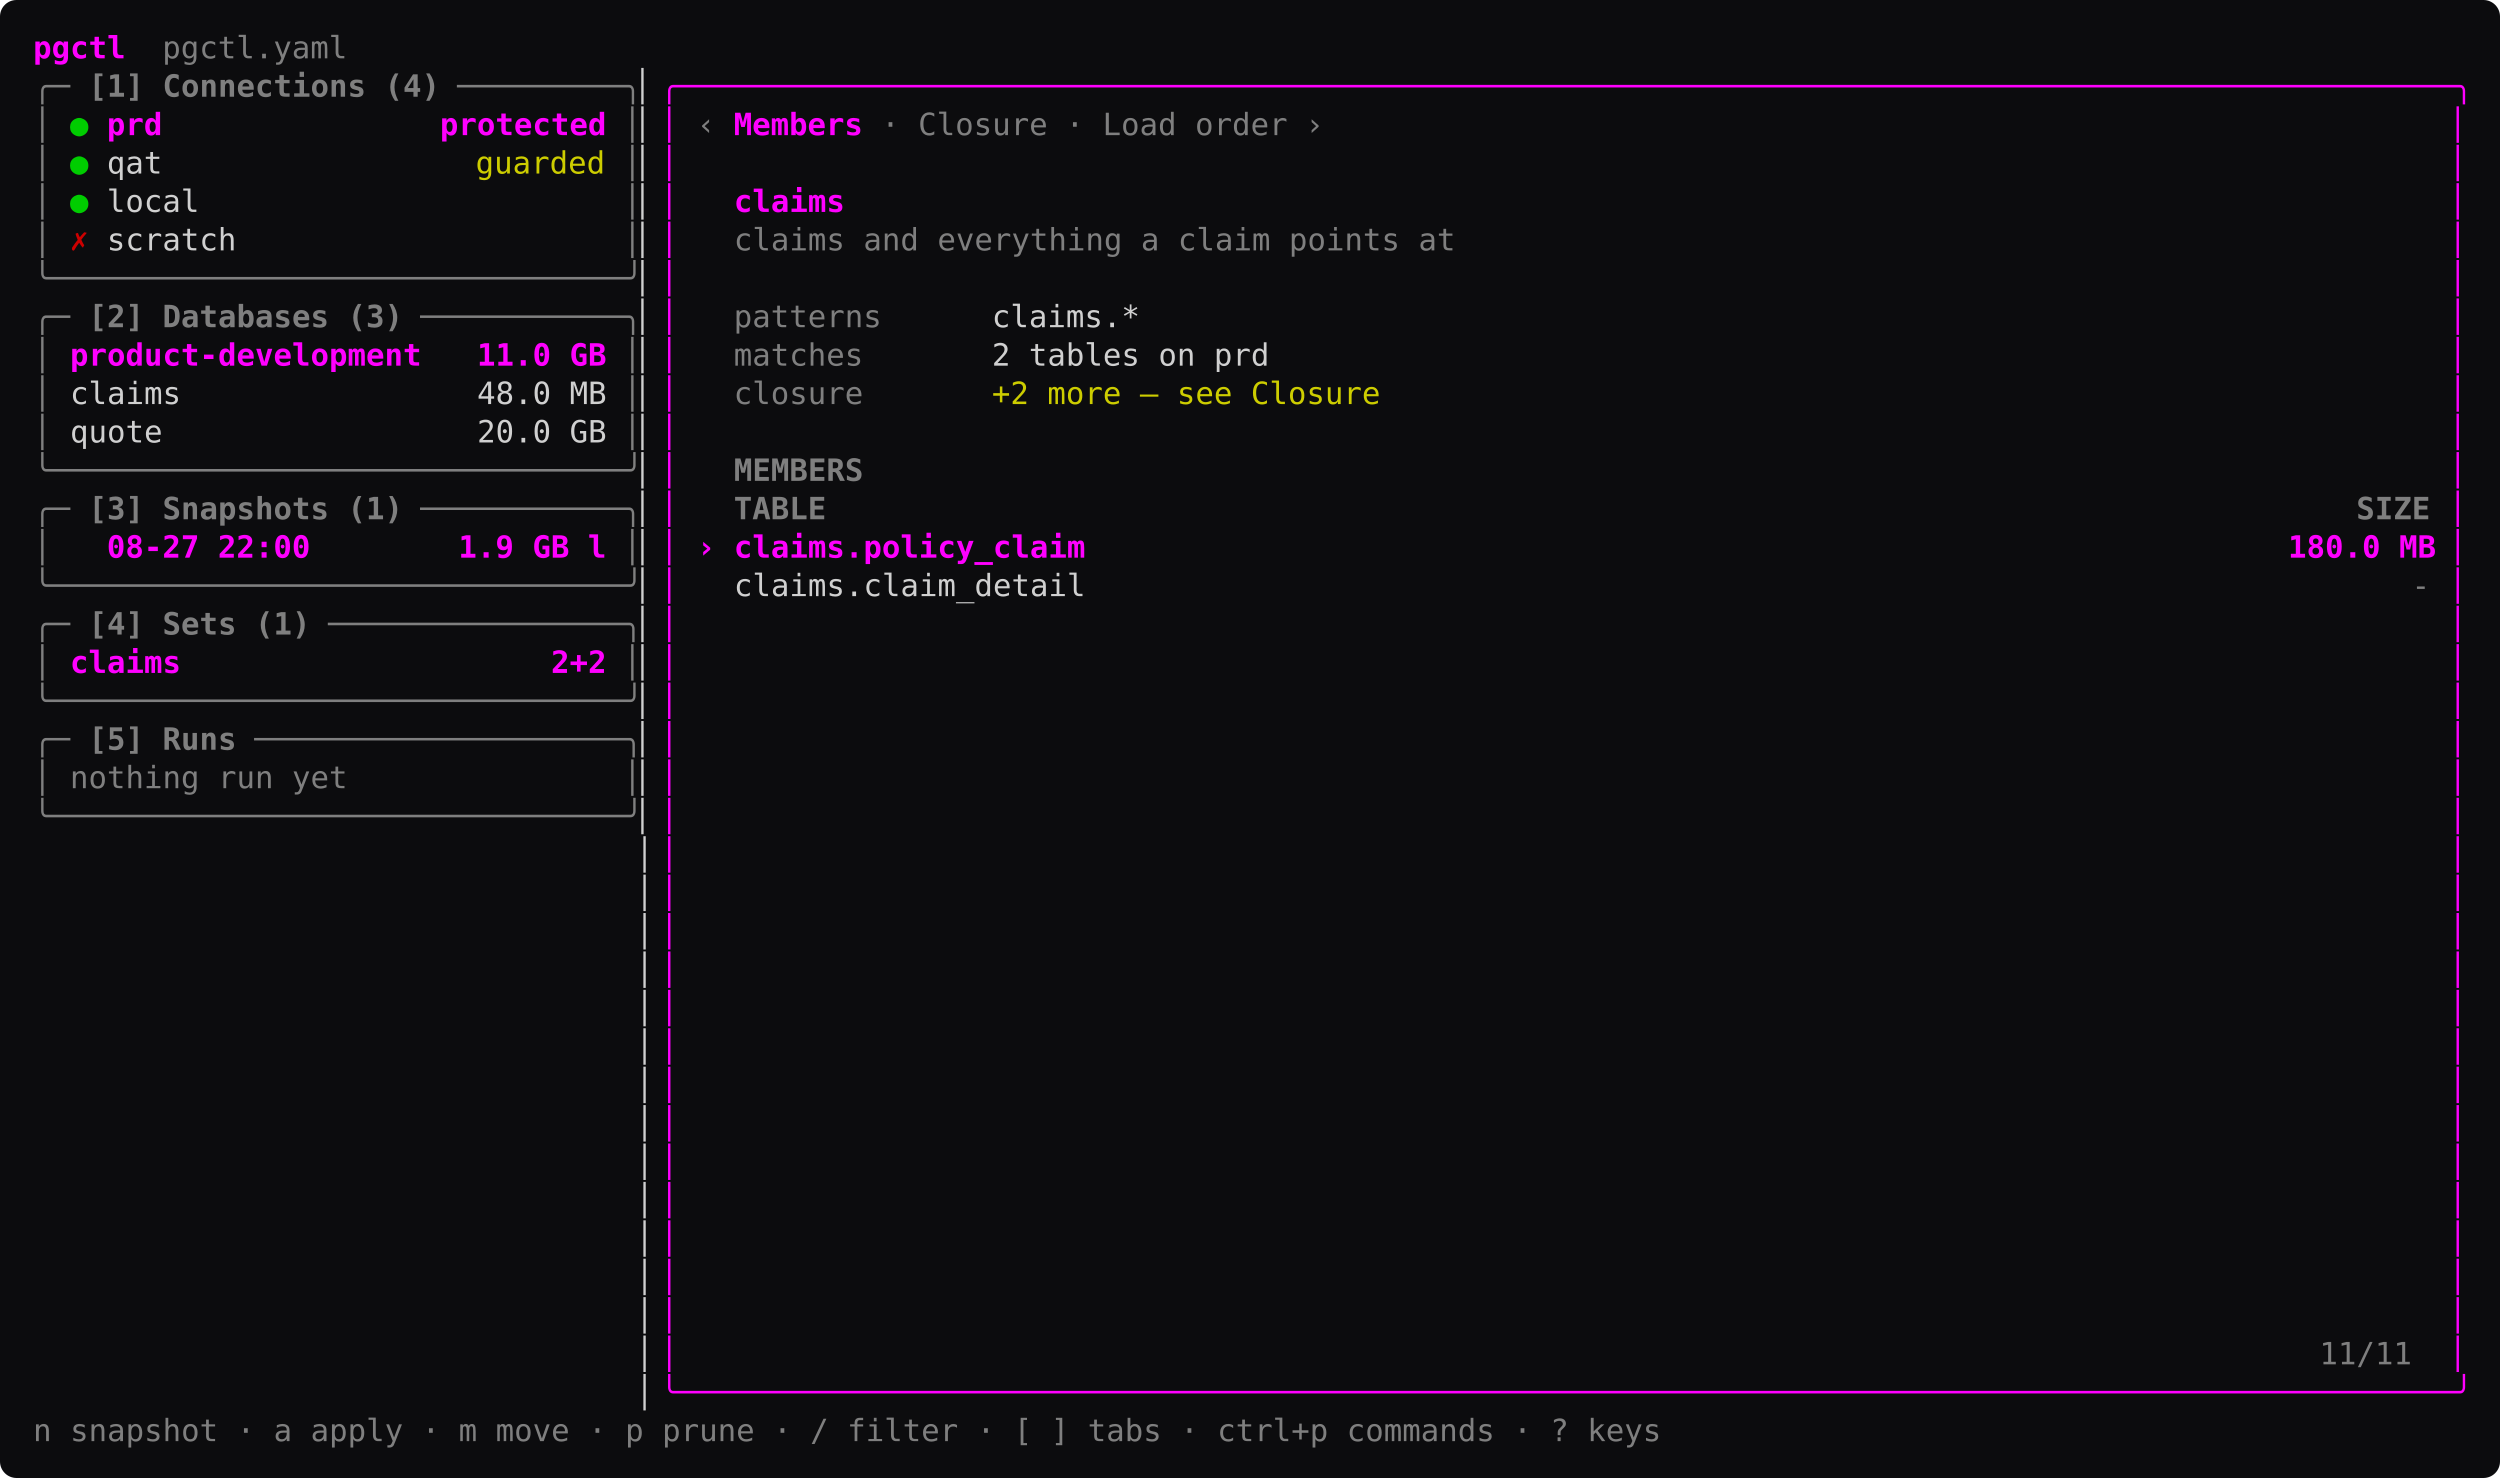
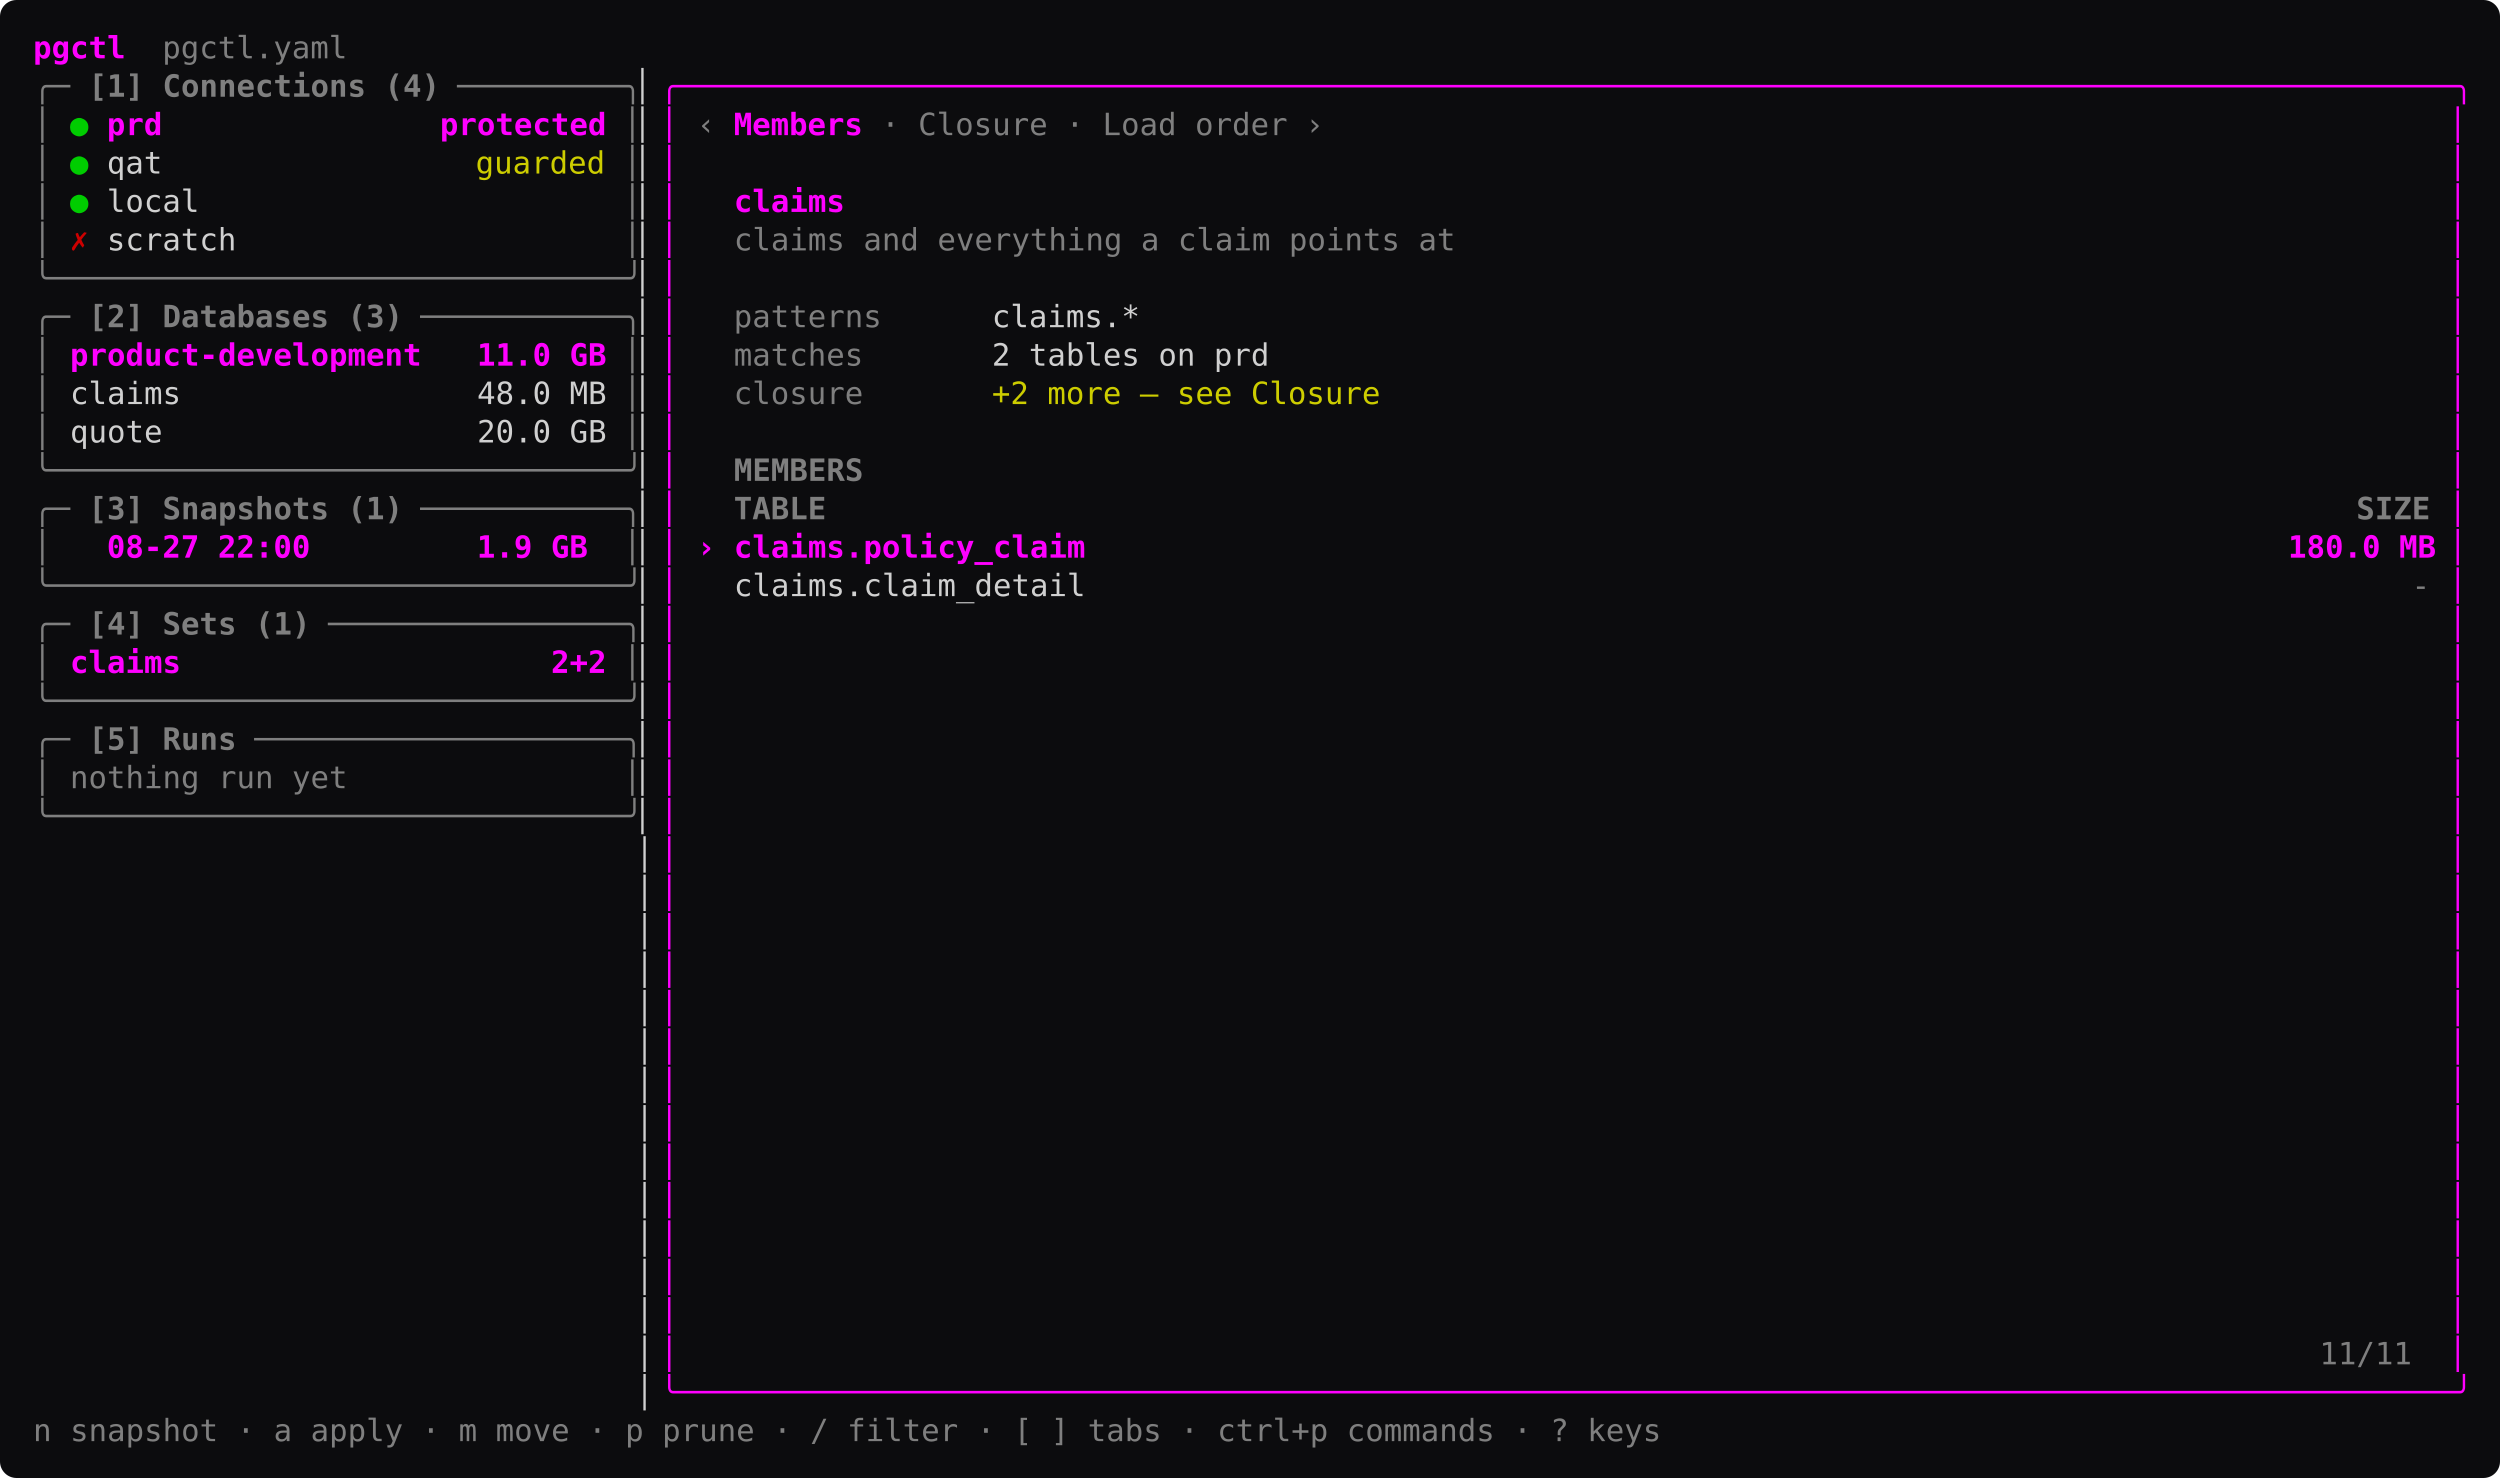
<svg xmlns="http://www.w3.org/2000/svg" width="1057.6" height="625.25" viewBox="0 0 1057.6 625.25" font-family="ui-monospace, 'SF Mono', SFMono-Regular, Menlo, Consolas, 'DejaVu Sans Mono', monospace" font-size="13" role="img">
  <rect width="1057.6" height="625.25" rx="7" fill="#0c0c0e" />
  <text x="14" y="24.68" textLength="39" lengthAdjust="spacing" fill="#ff00ff" font-weight="600" xml:space="preserve">pgctl</text>
  <text x="53" y="24.68" textLength="93.6" lengthAdjust="spacing" fill="#7f7f7f" xml:space="preserve">  pgctl.yaml</text>
  <text x="14" y="40.92" textLength="15.6" lengthAdjust="spacing" fill="#7f7f7f" xml:space="preserve">╭─</text>
  <text x="29.6" y="40.92" textLength="156" lengthAdjust="spacing" fill="#7f7f7f" font-weight="600" xml:space="preserve"> [1] Connections (4)</text>
  <text x="193.4" y="40.92" textLength="78" lengthAdjust="spacing" fill="#7f7f7f" xml:space="preserve">─────────╮</text>
  <text x="271.4" y="40.92" textLength="7.8" lengthAdjust="spacing" fill="#d0d0d0" xml:space="preserve">▏</text>
  <text x="279.2" y="40.92" textLength="764.4" lengthAdjust="spacing" fill="#ff00ff" xml:space="preserve">╭────────────────────────────────────────────────────────────────────────────────────────────────╮</text>
  <text x="14" y="57.17" textLength="7.8" lengthAdjust="spacing" fill="#7f7f7f" xml:space="preserve">│</text>
  <text x="29.6" y="57.17" textLength="7.8" lengthAdjust="spacing" fill="#00cd00" xml:space="preserve">●</text>
  <text x="45.2" y="57.17" textLength="210.6" lengthAdjust="spacing" fill="#ff00ff" font-weight="600" xml:space="preserve">prd               protected</text>
  <text x="263.6" y="57.17" textLength="7.8" lengthAdjust="spacing" fill="#7f7f7f" xml:space="preserve">│</text>
  <text x="271.4" y="57.17" textLength="7.8" lengthAdjust="spacing" fill="#d0d0d0" xml:space="preserve">▏</text>
  <text x="279.2" y="57.17" textLength="7.8" lengthAdjust="spacing" fill="#ff00ff" xml:space="preserve">│</text>
  <text x="294.8" y="57.17" textLength="7.8" lengthAdjust="spacing" fill="#7f7f7f" xml:space="preserve">‹</text>
  <text x="310.4" y="57.17" textLength="7.8" lengthAdjust="spacing" fill="#ff00ff" font-weight="600" xml:space="preserve">M</text>
  <text x="318.2" y="57.17" textLength="7.8" lengthAdjust="spacing" fill="#ff00ff" font-weight="600" xml:space="preserve">e</text>
  <text x="326" y="57.17" textLength="7.8" lengthAdjust="spacing" fill="#ff00ff" font-weight="600" xml:space="preserve">m</text>
  <text x="333.8" y="57.17" textLength="7.8" lengthAdjust="spacing" fill="#ff00ff" font-weight="600" xml:space="preserve">b</text>
  <text x="341.6" y="57.17" textLength="7.8" lengthAdjust="spacing" fill="#ff00ff" font-weight="600" xml:space="preserve">e</text>
  <text x="349.4" y="57.17" textLength="7.8" lengthAdjust="spacing" fill="#ff00ff" font-weight="600" xml:space="preserve">r</text>
  <text x="357.2" y="57.17" textLength="7.8" lengthAdjust="spacing" fill="#ff00ff" font-weight="600" xml:space="preserve">s</text>
  <text x="372.8" y="57.17" textLength="7.8" lengthAdjust="spacing" fill="#7f7f7f" xml:space="preserve">·</text>
  <text x="380.6" y="57.17" textLength="62.4" lengthAdjust="spacing" fill="#7f7f7f" xml:space="preserve"> Closure</text>
  <text x="450.8" y="57.17" textLength="7.8" lengthAdjust="spacing" fill="#7f7f7f" xml:space="preserve">·</text>
  <text x="458.6" y="57.17" textLength="85.8" lengthAdjust="spacing" fill="#7f7f7f" xml:space="preserve"> Load order</text>
  <text x="552.2" y="57.17" textLength="7.8" lengthAdjust="spacing" fill="#7f7f7f" xml:space="preserve">›</text>
  <text x="1035.8" y="57.17" textLength="7.8" lengthAdjust="spacing" fill="#ff00ff" xml:space="preserve">│</text>
  <text x="14" y="73.42" textLength="7.8" lengthAdjust="spacing" fill="#7f7f7f" xml:space="preserve">│</text>
  <text x="29.6" y="73.42" textLength="7.8" lengthAdjust="spacing" fill="#00cd00" xml:space="preserve">●</text>
  <text x="45.2" y="73.42" textLength="23.4" lengthAdjust="spacing" fill="#d0d0d0" xml:space="preserve">qat</text>
  <text x="201.2" y="73.42" textLength="54.6" lengthAdjust="spacing" fill="#cdcd00" xml:space="preserve">guarded</text>
  <text x="263.6" y="73.42" textLength="7.8" lengthAdjust="spacing" fill="#7f7f7f" xml:space="preserve">│</text>
  <text x="271.4" y="73.42" textLength="7.8" lengthAdjust="spacing" fill="#d0d0d0" xml:space="preserve">▏</text>
  <text x="279.2" y="73.42" textLength="7.8" lengthAdjust="spacing" fill="#ff00ff" xml:space="preserve">│</text>
  <text x="1035.8" y="73.42" textLength="7.8" lengthAdjust="spacing" fill="#ff00ff" xml:space="preserve">│</text>
  <text x="14" y="89.67" textLength="7.8" lengthAdjust="spacing" fill="#7f7f7f" xml:space="preserve">│</text>
  <text x="29.6" y="89.67" textLength="7.8" lengthAdjust="spacing" fill="#00cd00" xml:space="preserve">●</text>
  <text x="45.2" y="89.67" textLength="39" lengthAdjust="spacing" fill="#d0d0d0" xml:space="preserve">local</text>
  <text x="263.6" y="89.67" textLength="7.8" lengthAdjust="spacing" fill="#7f7f7f" xml:space="preserve">│</text>
  <text x="271.4" y="89.67" textLength="7.8" lengthAdjust="spacing" fill="#d0d0d0" xml:space="preserve">▏</text>
  <text x="279.2" y="89.67" textLength="7.8" lengthAdjust="spacing" fill="#ff00ff" xml:space="preserve">│</text>
  <text x="294.8" y="89.67" textLength="62.4" lengthAdjust="spacing" fill="#ff00ff" font-weight="600" xml:space="preserve">  claims</text>
  <text x="1035.8" y="89.67" textLength="7.8" lengthAdjust="spacing" fill="#ff00ff" xml:space="preserve">│</text>
  <text x="14" y="105.92" textLength="7.8" lengthAdjust="spacing" fill="#7f7f7f" xml:space="preserve">│</text>
  <text x="29.6" y="105.92" textLength="7.8" lengthAdjust="spacing" fill="#cd0000" font-weight="600" xml:space="preserve">✗</text>
  <text x="45.2" y="105.92" textLength="54.6" lengthAdjust="spacing" fill="#d0d0d0" xml:space="preserve">scratch</text>
  <text x="263.6" y="105.92" textLength="7.8" lengthAdjust="spacing" fill="#7f7f7f" xml:space="preserve">│</text>
  <text x="271.4" y="105.92" textLength="7.8" lengthAdjust="spacing" fill="#d0d0d0" xml:space="preserve">▏</text>
  <text x="279.2" y="105.92" textLength="7.8" lengthAdjust="spacing" fill="#ff00ff" xml:space="preserve">│</text>
  <text x="294.8" y="105.92" textLength="319.8" lengthAdjust="spacing" fill="#7f7f7f" xml:space="preserve">  claims and everything a claim points at</text>
  <text x="1035.8" y="105.92" textLength="7.8" lengthAdjust="spacing" fill="#ff00ff" xml:space="preserve">│</text>
  <text x="14" y="122.17" textLength="257.4" lengthAdjust="spacing" fill="#7f7f7f" xml:space="preserve">╰───────────────────────────────╯</text>
  <text x="271.4" y="122.17" textLength="7.8" lengthAdjust="spacing" fill="#d0d0d0" xml:space="preserve">▏</text>
  <text x="279.2" y="122.17" textLength="7.8" lengthAdjust="spacing" fill="#ff00ff" xml:space="preserve">│</text>
  <text x="1035.8" y="122.17" textLength="7.8" lengthAdjust="spacing" fill="#ff00ff" xml:space="preserve">│</text>
  <text x="14" y="138.43" textLength="15.6" lengthAdjust="spacing" fill="#7f7f7f" xml:space="preserve">╭─</text>
  <text x="29.6" y="138.43" textLength="140.4" lengthAdjust="spacing" fill="#7f7f7f" font-weight="600" xml:space="preserve"> [2] Databases (3)</text>
  <text x="177.8" y="138.43" textLength="93.6" lengthAdjust="spacing" fill="#7f7f7f" xml:space="preserve">───────────╮</text>
  <text x="271.4" y="138.43" textLength="7.8" lengthAdjust="spacing" fill="#d0d0d0" xml:space="preserve">▏</text>
  <text x="279.2" y="138.43" textLength="7.8" lengthAdjust="spacing" fill="#ff00ff" xml:space="preserve">│</text>
  <text x="310.4" y="138.43" textLength="62.4" lengthAdjust="spacing" fill="#7f7f7f" xml:space="preserve">patterns</text>
  <text x="419.6" y="138.43" textLength="62.4" lengthAdjust="spacing" fill="#d0d0d0" xml:space="preserve">claims.*</text>
  <text x="1035.8" y="138.43" textLength="7.8" lengthAdjust="spacing" fill="#ff00ff" xml:space="preserve">│</text>
  <text x="14" y="154.68" textLength="7.8" lengthAdjust="spacing" fill="#7f7f7f" xml:space="preserve">│</text>
  <text x="29.6" y="154.68" textLength="226.2" lengthAdjust="spacing" fill="#ff00ff" font-weight="600" xml:space="preserve">product-development   11.0 GB</text>
  <text x="263.6" y="154.68" textLength="7.8" lengthAdjust="spacing" fill="#7f7f7f" xml:space="preserve">│</text>
  <text x="271.4" y="154.68" textLength="7.8" lengthAdjust="spacing" fill="#d0d0d0" xml:space="preserve">▏</text>
  <text x="279.2" y="154.68" textLength="7.8" lengthAdjust="spacing" fill="#ff00ff" xml:space="preserve">│</text>
  <text x="310.4" y="154.68" textLength="54.6" lengthAdjust="spacing" fill="#7f7f7f" xml:space="preserve">matches</text>
  <text x="419.6" y="154.68" textLength="117" lengthAdjust="spacing" fill="#d0d0d0" xml:space="preserve">2 tables on prd</text>
  <text x="1035.8" y="154.68" textLength="7.8" lengthAdjust="spacing" fill="#ff00ff" xml:space="preserve">│</text>
  <text x="14" y="170.93" textLength="7.8" lengthAdjust="spacing" fill="#7f7f7f" xml:space="preserve">│</text>
  <text x="21.8" y="170.93" textLength="234" lengthAdjust="spacing" fill="#d0d0d0" xml:space="preserve"> claims                48.0 MB</text>
  <text x="263.6" y="170.93" textLength="7.8" lengthAdjust="spacing" fill="#7f7f7f" xml:space="preserve">│</text>
  <text x="271.4" y="170.93" textLength="7.8" lengthAdjust="spacing" fill="#d0d0d0" xml:space="preserve">▏</text>
  <text x="279.2" y="170.93" textLength="7.8" lengthAdjust="spacing" fill="#ff00ff" xml:space="preserve">│</text>
  <text x="310.4" y="170.93" textLength="54.6" lengthAdjust="spacing" fill="#7f7f7f" xml:space="preserve">closure</text>
  <text x="419.6" y="170.93" textLength="163.8" lengthAdjust="spacing" fill="#cdcd00" xml:space="preserve">+2 more — see Closure</text>
  <text x="1035.8" y="170.93" textLength="7.8" lengthAdjust="spacing" fill="#ff00ff" xml:space="preserve">│</text>
  <text x="14" y="187.18" textLength="7.8" lengthAdjust="spacing" fill="#7f7f7f" xml:space="preserve">│</text>
  <text x="21.8" y="187.18" textLength="234" lengthAdjust="spacing" fill="#d0d0d0" xml:space="preserve"> quote                 20.0 GB</text>
  <text x="263.6" y="187.18" textLength="7.8" lengthAdjust="spacing" fill="#7f7f7f" xml:space="preserve">│</text>
  <text x="271.4" y="187.18" textLength="7.8" lengthAdjust="spacing" fill="#d0d0d0" xml:space="preserve">▏</text>
  <text x="279.2" y="187.18" textLength="7.8" lengthAdjust="spacing" fill="#ff00ff" xml:space="preserve">│</text>
  <text x="1035.8" y="187.18" textLength="7.8" lengthAdjust="spacing" fill="#ff00ff" xml:space="preserve">│</text>
  <text x="14" y="203.43" textLength="257.4" lengthAdjust="spacing" fill="#7f7f7f" xml:space="preserve">╰───────────────────────────────╯</text>
  <text x="271.4" y="203.43" textLength="7.8" lengthAdjust="spacing" fill="#d0d0d0" xml:space="preserve">▏</text>
  <text x="279.2" y="203.43" textLength="7.8" lengthAdjust="spacing" fill="#ff00ff" xml:space="preserve">│</text>
  <text x="294.8" y="203.43" textLength="70.2" lengthAdjust="spacing" fill="#7f7f7f" font-weight="600" xml:space="preserve">  MEMBERS</text>
  <text x="1035.8" y="203.43" textLength="7.8" lengthAdjust="spacing" fill="#ff00ff" xml:space="preserve">│</text>
  <text x="14" y="219.68" textLength="15.6" lengthAdjust="spacing" fill="#7f7f7f" xml:space="preserve">╭─</text>
  <text x="29.6" y="219.68" textLength="140.4" lengthAdjust="spacing" fill="#7f7f7f" font-weight="600" xml:space="preserve"> [3] Snapshots (1)</text>
  <text x="177.8" y="219.68" textLength="93.6" lengthAdjust="spacing" fill="#7f7f7f" xml:space="preserve">───────────╮</text>
  <text x="271.4" y="219.68" textLength="7.8" lengthAdjust="spacing" fill="#d0d0d0" xml:space="preserve">▏</text>
  <text x="279.2" y="219.68" textLength="7.8" lengthAdjust="spacing" fill="#ff00ff" xml:space="preserve">│</text>
  <text x="310.4" y="219.68" textLength="39" lengthAdjust="spacing" fill="#7f7f7f" font-weight="600" xml:space="preserve">TABLE</text>
  <text x="996.8" y="219.68" textLength="31.2" lengthAdjust="spacing" fill="#7f7f7f" font-weight="600" xml:space="preserve">SIZE</text>
  <text x="1035.8" y="219.68" textLength="7.8" lengthAdjust="spacing" fill="#ff00ff" xml:space="preserve">│</text>
  <text x="14" y="235.93" textLength="7.8" lengthAdjust="spacing" fill="#7f7f7f" xml:space="preserve">│</text>
-   <text x="45.2" y="235.93" textLength="210.6" lengthAdjust="spacing" fill="#ff00ff" font-weight="600" xml:space="preserve">08-27 22:00        1.9 GB l</text>
+   <text x="45.2" y="235.93" textLength="202.8" lengthAdjust="spacing" fill="#ff00ff" font-weight="600" xml:space="preserve">08-27 22:00         1.9 GB</text>
  <text x="263.6" y="235.93" textLength="7.8" lengthAdjust="spacing" fill="#7f7f7f" xml:space="preserve">│</text>
  <text x="271.4" y="235.93" textLength="7.8" lengthAdjust="spacing" fill="#d0d0d0" xml:space="preserve">▏</text>
  <text x="279.2" y="235.93" textLength="7.8" lengthAdjust="spacing" fill="#ff00ff" xml:space="preserve">│</text>
  <text x="294.8" y="235.93" textLength="733.2" lengthAdjust="spacing" fill="#ff00ff" font-weight="600" xml:space="preserve">› claims.policy_claim                                                                 180.0 MB</text>
  <text x="1035.8" y="235.93" textLength="7.8" lengthAdjust="spacing" fill="#ff00ff" xml:space="preserve">│</text>
  <text x="14" y="252.18" textLength="257.4" lengthAdjust="spacing" fill="#7f7f7f" xml:space="preserve">╰───────────────────────────────╯</text>
  <text x="271.4" y="252.18" textLength="7.8" lengthAdjust="spacing" fill="#d0d0d0" xml:space="preserve">▏</text>
  <text x="279.2" y="252.18" textLength="7.8" lengthAdjust="spacing" fill="#ff00ff" xml:space="preserve">│</text>
  <text x="287" y="252.18" textLength="171.6" lengthAdjust="spacing" fill="#d0d0d0" xml:space="preserve">   claims.claim_detail</text>
  <text x="1020.2" y="252.18" textLength="7.8" lengthAdjust="spacing" fill="#7f7f7f" xml:space="preserve">-</text>
  <text x="1035.8" y="252.18" textLength="7.8" lengthAdjust="spacing" fill="#ff00ff" xml:space="preserve">│</text>
  <text x="14" y="268.43" textLength="15.6" lengthAdjust="spacing" fill="#7f7f7f" xml:space="preserve">╭─</text>
  <text x="29.6" y="268.43" textLength="101.4" lengthAdjust="spacing" fill="#7f7f7f" font-weight="600" xml:space="preserve"> [4] Sets (1)</text>
  <text x="138.8" y="268.43" textLength="132.6" lengthAdjust="spacing" fill="#7f7f7f" xml:space="preserve">────────────────╮</text>
  <text x="271.4" y="268.43" textLength="7.8" lengthAdjust="spacing" fill="#d0d0d0" xml:space="preserve">▏</text>
  <text x="279.2" y="268.43" textLength="7.8" lengthAdjust="spacing" fill="#ff00ff" xml:space="preserve">│</text>
  <text x="1035.8" y="268.43" textLength="7.8" lengthAdjust="spacing" fill="#ff00ff" xml:space="preserve">│</text>
  <text x="14" y="284.68" textLength="7.8" lengthAdjust="spacing" fill="#7f7f7f" xml:space="preserve">│</text>
  <text x="29.6" y="284.68" textLength="226.2" lengthAdjust="spacing" fill="#ff00ff" font-weight="600" xml:space="preserve">claims                    2+2</text>
  <text x="263.6" y="284.68" textLength="7.8" lengthAdjust="spacing" fill="#7f7f7f" xml:space="preserve">│</text>
  <text x="271.4" y="284.68" textLength="7.8" lengthAdjust="spacing" fill="#d0d0d0" xml:space="preserve">▏</text>
  <text x="279.2" y="284.68" textLength="7.8" lengthAdjust="spacing" fill="#ff00ff" xml:space="preserve">│</text>
  <text x="1035.8" y="284.68" textLength="7.8" lengthAdjust="spacing" fill="#ff00ff" xml:space="preserve">│</text>
  <text x="14" y="300.93" textLength="257.4" lengthAdjust="spacing" fill="#7f7f7f" xml:space="preserve">╰───────────────────────────────╯</text>
  <text x="271.4" y="300.93" textLength="7.8" lengthAdjust="spacing" fill="#d0d0d0" xml:space="preserve">▏</text>
  <text x="279.2" y="300.93" textLength="7.8" lengthAdjust="spacing" fill="#ff00ff" xml:space="preserve">│</text>
  <text x="1035.8" y="300.93" textLength="7.8" lengthAdjust="spacing" fill="#ff00ff" xml:space="preserve">│</text>
  <text x="14" y="317.18" textLength="15.6" lengthAdjust="spacing" fill="#7f7f7f" xml:space="preserve">╭─</text>
  <text x="29.6" y="317.18" textLength="70.2" lengthAdjust="spacing" fill="#7f7f7f" font-weight="600" xml:space="preserve"> [5] Runs</text>
  <text x="107.6" y="317.18" textLength="163.8" lengthAdjust="spacing" fill="#7f7f7f" xml:space="preserve">────────────────────╮</text>
  <text x="271.4" y="317.18" textLength="7.8" lengthAdjust="spacing" fill="#d0d0d0" xml:space="preserve">▏</text>
  <text x="279.2" y="317.18" textLength="7.8" lengthAdjust="spacing" fill="#ff00ff" xml:space="preserve">│</text>
  <text x="1035.8" y="317.18" textLength="7.8" lengthAdjust="spacing" fill="#ff00ff" xml:space="preserve">│</text>
  <text x="14" y="333.43" textLength="7.8" lengthAdjust="spacing" fill="#7f7f7f" xml:space="preserve">│</text>
  <text x="29.6" y="333.43" textLength="117" lengthAdjust="spacing" fill="#7f7f7f" xml:space="preserve">nothing run yet</text>
  <text x="263.6" y="333.43" textLength="7.8" lengthAdjust="spacing" fill="#7f7f7f" xml:space="preserve">│</text>
  <text x="271.4" y="333.43" textLength="7.8" lengthAdjust="spacing" fill="#d0d0d0" xml:space="preserve">▏</text>
  <text x="279.2" y="333.43" textLength="7.8" lengthAdjust="spacing" fill="#ff00ff" xml:space="preserve">│</text>
  <text x="1035.8" y="333.43" textLength="7.8" lengthAdjust="spacing" fill="#ff00ff" xml:space="preserve">│</text>
  <text x="14" y="349.68" textLength="257.4" lengthAdjust="spacing" fill="#7f7f7f" xml:space="preserve">╰───────────────────────────────╯</text>
  <text x="271.4" y="349.68" textLength="7.8" lengthAdjust="spacing" fill="#d0d0d0" xml:space="preserve">▏</text>
  <text x="279.2" y="349.68" textLength="7.8" lengthAdjust="spacing" fill="#ff00ff" xml:space="preserve">│</text>
  <text x="1035.8" y="349.68" textLength="7.8" lengthAdjust="spacing" fill="#ff00ff" xml:space="preserve">│</text>
  <text x="14" y="365.93" textLength="265.2" lengthAdjust="spacing" fill="#d0d0d0" xml:space="preserve">                                 ▏</text>
  <text x="279.2" y="365.93" textLength="7.8" lengthAdjust="spacing" fill="#ff00ff" xml:space="preserve">│</text>
  <text x="1035.8" y="365.93" textLength="7.8" lengthAdjust="spacing" fill="#ff00ff" xml:space="preserve">│</text>
  <text x="14" y="382.18" textLength="265.2" lengthAdjust="spacing" fill="#d0d0d0" xml:space="preserve">                                 ▏</text>
  <text x="279.2" y="382.18" textLength="7.8" lengthAdjust="spacing" fill="#ff00ff" xml:space="preserve">│</text>
  <text x="1035.8" y="382.18" textLength="7.8" lengthAdjust="spacing" fill="#ff00ff" xml:space="preserve">│</text>
  <text x="14" y="398.43" textLength="265.2" lengthAdjust="spacing" fill="#d0d0d0" xml:space="preserve">                                 ▏</text>
  <text x="279.2" y="398.43" textLength="7.8" lengthAdjust="spacing" fill="#ff00ff" xml:space="preserve">│</text>
  <text x="1035.8" y="398.43" textLength="7.8" lengthAdjust="spacing" fill="#ff00ff" xml:space="preserve">│</text>
  <text x="14" y="414.68" textLength="265.2" lengthAdjust="spacing" fill="#d0d0d0" xml:space="preserve">                                 ▏</text>
  <text x="279.2" y="414.68" textLength="7.8" lengthAdjust="spacing" fill="#ff00ff" xml:space="preserve">│</text>
  <text x="1035.8" y="414.68" textLength="7.8" lengthAdjust="spacing" fill="#ff00ff" xml:space="preserve">│</text>
  <text x="14" y="430.93" textLength="265.2" lengthAdjust="spacing" fill="#d0d0d0" xml:space="preserve">                                 ▏</text>
  <text x="279.2" y="430.93" textLength="7.8" lengthAdjust="spacing" fill="#ff00ff" xml:space="preserve">│</text>
  <text x="1035.8" y="430.93" textLength="7.8" lengthAdjust="spacing" fill="#ff00ff" xml:space="preserve">│</text>
  <text x="14" y="447.18" textLength="265.2" lengthAdjust="spacing" fill="#d0d0d0" xml:space="preserve">                                 ▏</text>
  <text x="279.2" y="447.18" textLength="7.8" lengthAdjust="spacing" fill="#ff00ff" xml:space="preserve">│</text>
  <text x="1035.8" y="447.18" textLength="7.8" lengthAdjust="spacing" fill="#ff00ff" xml:space="preserve">│</text>
  <text x="14" y="463.43" textLength="265.2" lengthAdjust="spacing" fill="#d0d0d0" xml:space="preserve">                                 ▏</text>
  <text x="279.2" y="463.43" textLength="7.8" lengthAdjust="spacing" fill="#ff00ff" xml:space="preserve">│</text>
  <text x="1035.8" y="463.43" textLength="7.8" lengthAdjust="spacing" fill="#ff00ff" xml:space="preserve">│</text>
  <text x="14" y="479.68" textLength="265.2" lengthAdjust="spacing" fill="#d0d0d0" xml:space="preserve">                                 ▏</text>
  <text x="279.2" y="479.68" textLength="7.8" lengthAdjust="spacing" fill="#ff00ff" xml:space="preserve">│</text>
  <text x="1035.8" y="479.68" textLength="7.8" lengthAdjust="spacing" fill="#ff00ff" xml:space="preserve">│</text>
  <text x="14" y="495.93" textLength="265.2" lengthAdjust="spacing" fill="#d0d0d0" xml:space="preserve">                                 ▏</text>
  <text x="279.2" y="495.93" textLength="7.8" lengthAdjust="spacing" fill="#ff00ff" xml:space="preserve">│</text>
  <text x="1035.8" y="495.93" textLength="7.8" lengthAdjust="spacing" fill="#ff00ff" xml:space="preserve">│</text>
  <text x="14" y="512.17" textLength="265.2" lengthAdjust="spacing" fill="#d0d0d0" xml:space="preserve">                                 ▏</text>
  <text x="279.2" y="512.17" textLength="7.8" lengthAdjust="spacing" fill="#ff00ff" xml:space="preserve">│</text>
  <text x="1035.8" y="512.17" textLength="7.8" lengthAdjust="spacing" fill="#ff00ff" xml:space="preserve">│</text>
  <text x="14" y="528.42" textLength="265.2" lengthAdjust="spacing" fill="#d0d0d0" xml:space="preserve">                                 ▏</text>
  <text x="279.2" y="528.42" textLength="7.8" lengthAdjust="spacing" fill="#ff00ff" xml:space="preserve">│</text>
  <text x="1035.8" y="528.42" textLength="7.8" lengthAdjust="spacing" fill="#ff00ff" xml:space="preserve">│</text>
  <text x="14" y="544.67" textLength="265.2" lengthAdjust="spacing" fill="#d0d0d0" xml:space="preserve">                                 ▏</text>
  <text x="279.2" y="544.67" textLength="7.8" lengthAdjust="spacing" fill="#ff00ff" xml:space="preserve">│</text>
  <text x="1035.8" y="544.67" textLength="7.8" lengthAdjust="spacing" fill="#ff00ff" xml:space="preserve">│</text>
  <text x="14" y="560.92" textLength="265.2" lengthAdjust="spacing" fill="#d0d0d0" xml:space="preserve">                                 ▏</text>
  <text x="279.2" y="560.92" textLength="7.8" lengthAdjust="spacing" fill="#ff00ff" xml:space="preserve">│</text>
  <text x="1035.8" y="560.92" textLength="7.8" lengthAdjust="spacing" fill="#ff00ff" xml:space="preserve">│</text>
  <text x="14" y="577.17" textLength="265.2" lengthAdjust="spacing" fill="#d0d0d0" xml:space="preserve">                                 ▏</text>
  <text x="279.2" y="577.17" textLength="7.8" lengthAdjust="spacing" fill="#ff00ff" xml:space="preserve">│</text>
  <text x="981.2" y="577.17" textLength="39" lengthAdjust="spacing" fill="#7f7f7f" xml:space="preserve">11/11</text>
  <text x="1035.8" y="577.17" textLength="7.8" lengthAdjust="spacing" fill="#ff00ff" xml:space="preserve">│</text>
  <text x="14" y="593.42" textLength="265.2" lengthAdjust="spacing" fill="#d0d0d0" xml:space="preserve">                                 ▏</text>
  <text x="279.2" y="593.42" textLength="764.4" lengthAdjust="spacing" fill="#ff00ff" xml:space="preserve">╰────────────────────────────────────────────────────────────────────────────────────────────────╯</text>
  <text x="14" y="609.67" textLength="686.4" lengthAdjust="spacing" fill="#7f7f7f" xml:space="preserve">n snapshot · a apply · m move · p prune · / filter · [ ] tabs · ctrl+p commands · ? keys</text>
</svg>
